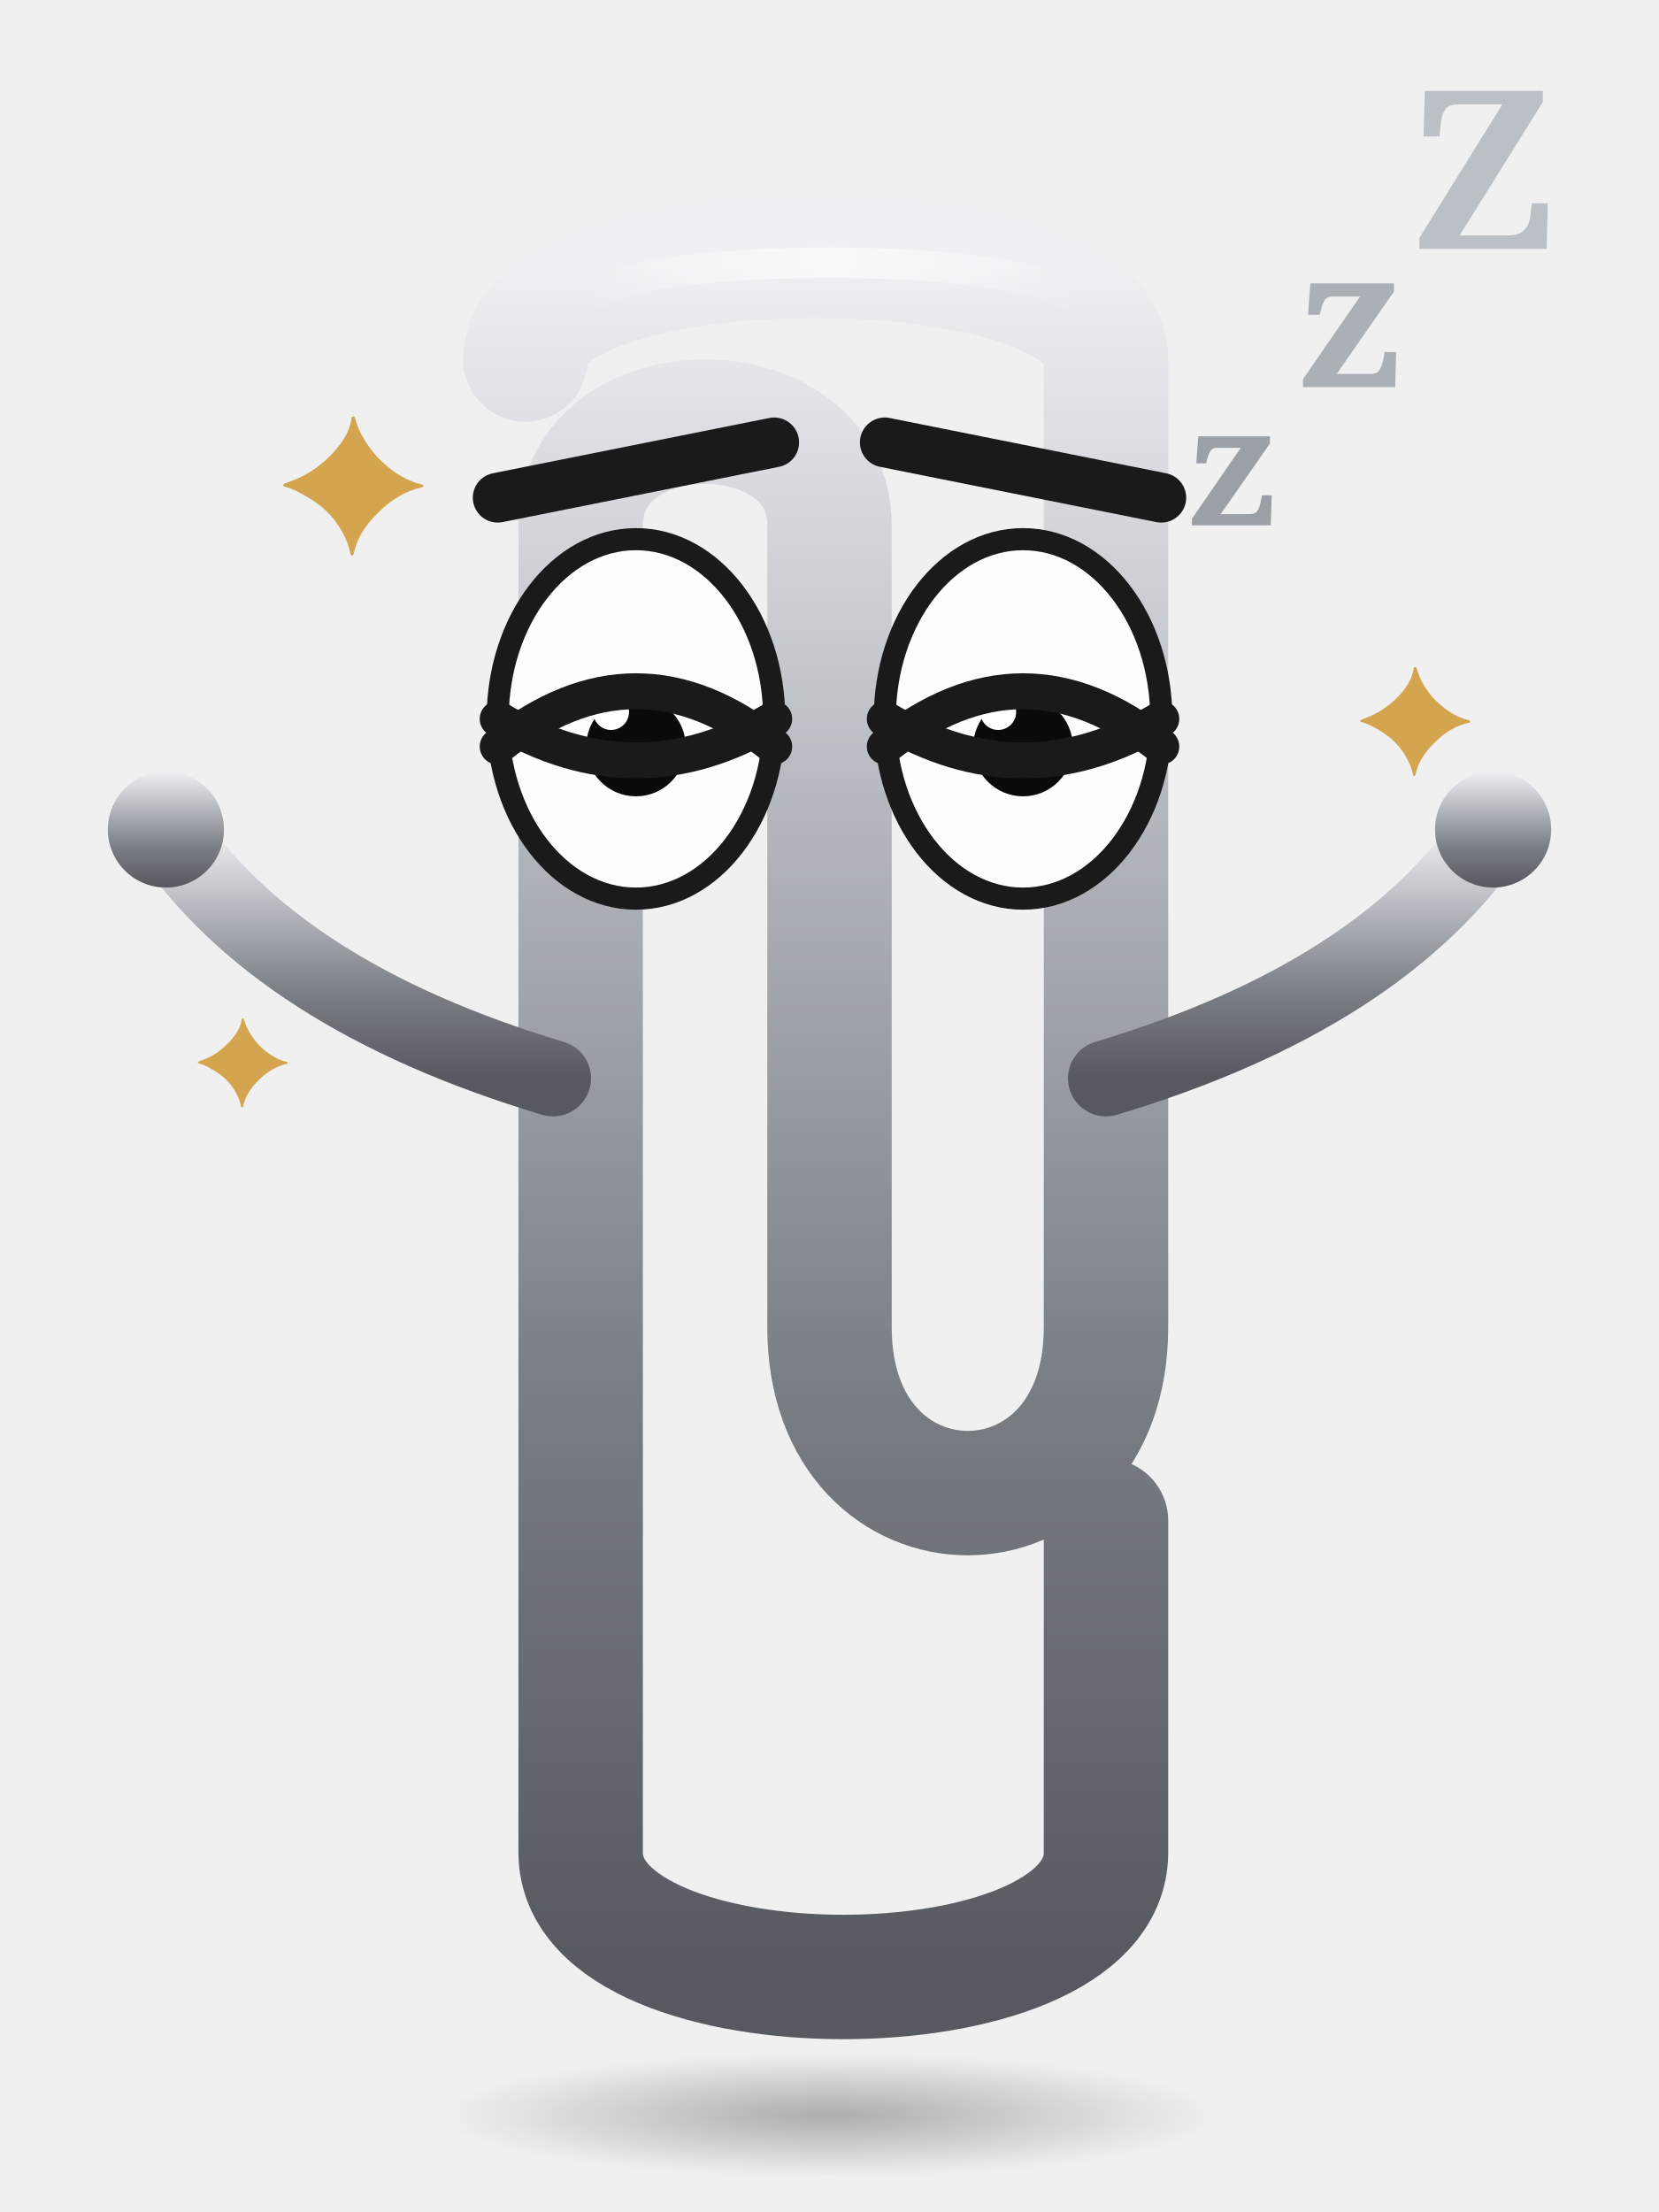
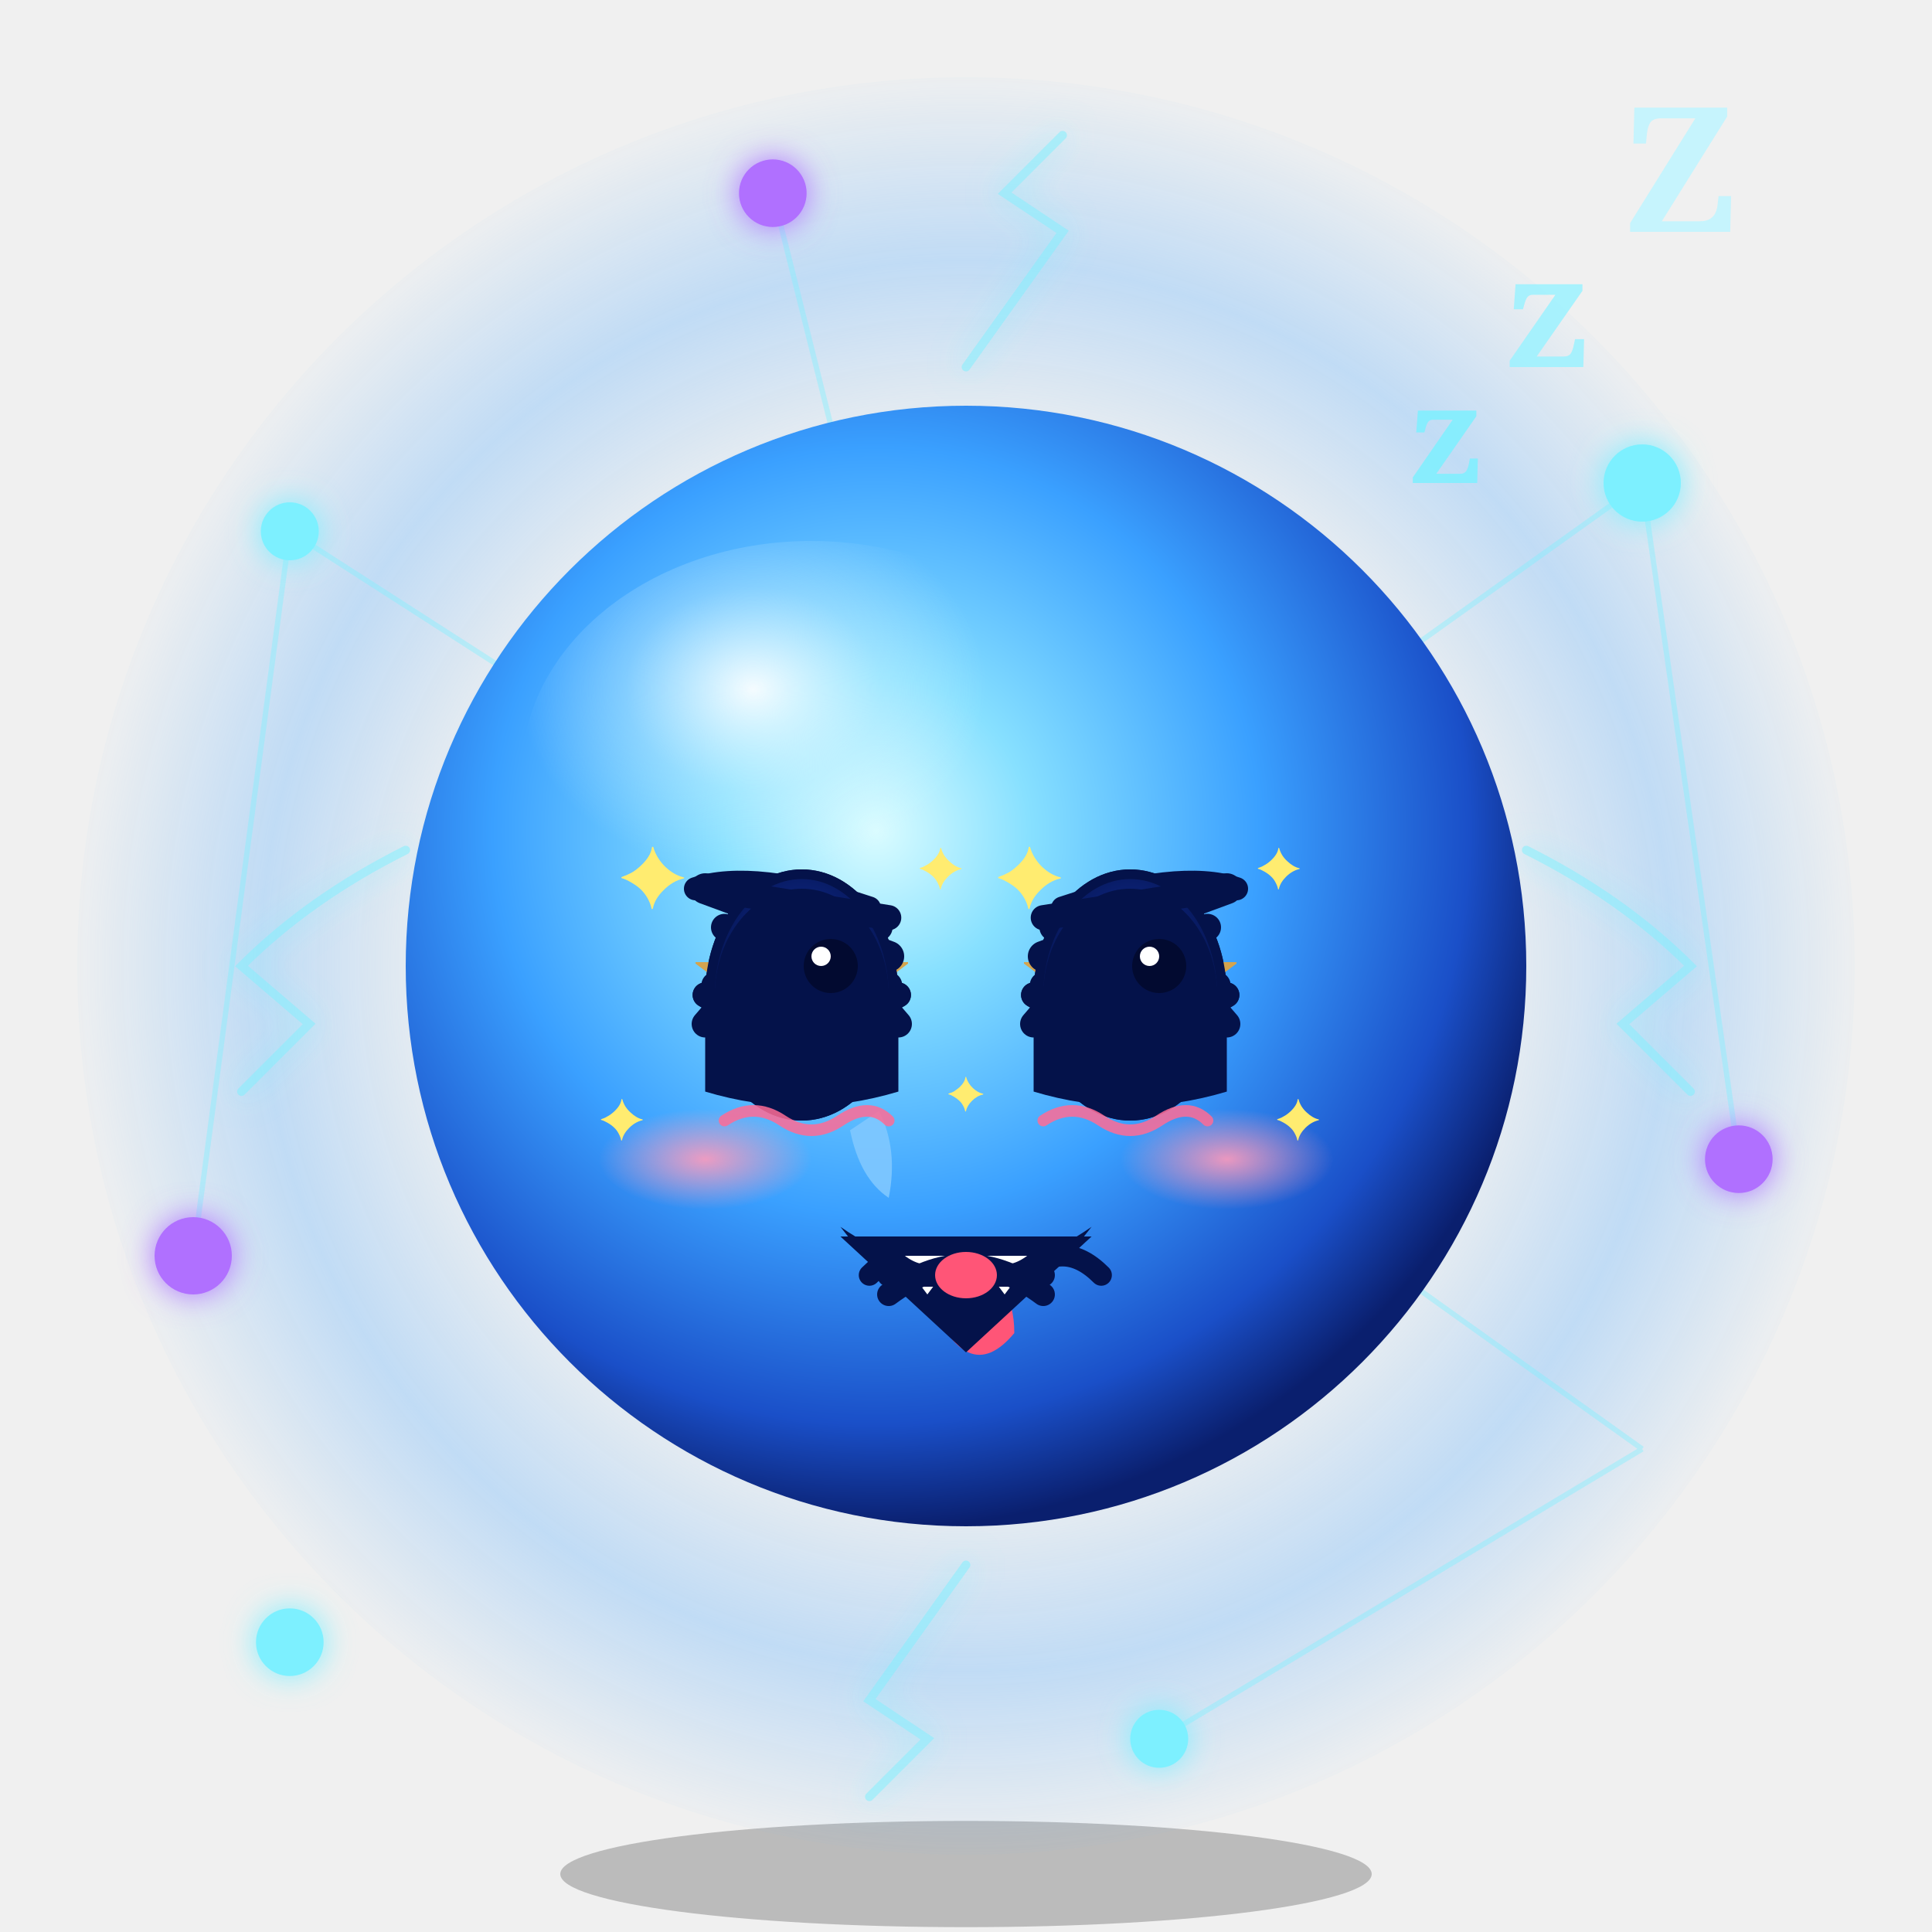
- <svg xmlns="http://www.w3.org/2000/svg" id="clippy-svg" viewBox="0 0 120 160" aria-hidden="true">
+ <svg xmlns="http://www.w3.org/2000/svg" id="clippy-svg" viewBox="0 0 200 200" aria-hidden="true">
  <defs>
-     <linearGradient id="cl-body-grad" x1="0" y1="0" x2="0" y2="1">
-       <stop offset="0%" stop-color="#f0f0f2" />
-       <stop offset="30%" stop-color="#b8bcc2" />
-       <stop offset="65%" stop-color="#7a7e85" />
-       <stop offset="100%" stop-color="#56595f" />
-     </linearGradient>
-     <linearGradient id="cl-shine" x1="0" y1="0" x2="1" y2="0">
-       <stop offset="0%" stop-color="#fff" stop-opacity="0" />
-       <stop offset="50%" stop-color="#fff" stop-opacity="0.85" />
-       <stop offset="100%" stop-color="#fff" stop-opacity="0" />
-     </linearGradient>
-     <radialGradient id="cl-shadow" cx="0.5" cy="0.5" r="0.5">
-       <stop offset="0%" stop-color="#000" stop-opacity="0.28" />
-       <stop offset="100%" stop-color="#000" stop-opacity="0" />
-     </radialGradient>
+     <radialGradient id="orb-body" cx="0.42" cy="0.38" r="0.62">
+       <stop offset="0%" stop-color="#dafcff" />
+       <stop offset="22%" stop-color="#87e0ff" />
+       <stop offset="55%" stop-color="#3aa0ff" />
+       <stop offset="85%" stop-color="#1a4fc8" />
+       <stop offset="100%" stop-color="#0a1f6e" />
+     </radialGradient>
+     <radialGradient id="orb-core" cx="0.40" cy="0.32" r="0.40">
+       <stop offset="0%" stop-color="#ffffff" stop-opacity="0.92" />
+       <stop offset="55%" stop-color="#dff8ff" stop-opacity="0.30" />
+       <stop offset="100%" stop-color="#dff8ff" stop-opacity="0" />
+     </radialGradient>
+     <radialGradient id="orb-halo" cx="0.5" cy="0.5" r="0.5">
+       <stop offset="55%" stop-color="#5cb0ff" stop-opacity="0" />
+       <stop offset="78%" stop-color="#5cb0ff" stop-opacity="0.32" />
+       <stop offset="100%" stop-color="#5cb0ff" stop-opacity="0" />
+     </radialGradient>
+     <radialGradient id="cheek-grad" cx="0.5" cy="0.5" r="0.5">
+       <stop offset="0%" stop-color="#ff9bbb" stop-opacity="0.9" />
+       <stop offset="100%" stop-color="#ff9bbb" stop-opacity="0" />
+     </radialGradient>
+     <radialGradient id="iris-grad" cx="0.5" cy="0.40" r="0.6">
+       <stop offset="0%" stop-color="#3a5fc0" />
+       <stop offset="60%" stop-color="#0a1f6e" />
+       <stop offset="100%" stop-color="#04124a" />
+     </radialGradient>
+     <filter id="glow" x="-60%" y="-60%" width="220%" height="220%">
+       <feGaussianBlur stdDeviation="1.6" result="b" />
+       <feMerge>
+         <feMergeNode in="b" />
+         <feMergeNode in="SourceGraphic" />
+       </feMerge>
+     </filter>
+     <symbol id="sym-heart" viewBox="0 0 20 18">
+       <path d="M10 16 C 4 11, 0 7, 2 4 C 4 1, 8 1, 10 5 C 12 1, 16 1, 18 4 C 20 7, 16 11, 10 16 Z" fill="#ff4d8a" stroke="#c0205c" stroke-width="0.8" />
+       <ellipse cx="6.5" cy="5.5" rx="1.5" ry="1.2" fill="#ffffff" opacity="0.85" />
+     </symbol>
+     <symbol id="sym-star" viewBox="0 0 22 22">
+       <path d="M11 1 L13.5 8 L21 8 L15 12.5 L17 20 L11 15.5 L5 20 L7 12.5 L1 8 L8.5 8 Z" fill="#ffec70" stroke="#d4a44e" stroke-width="0.8" />
+       <circle cx="11" cy="10" r="1.5" fill="#ffffff" opacity="0.9" />
+     </symbol>
  </defs>
-   <ellipse class="cl-floor" cx="60" cy="153" rx="28" ry="4.5" fill="url(#cl-shadow)" />
-   <g class="cl-body">
-     <path d="M 38 26              C 38 16, 80 16, 80 26              L 80 96              C 80 112, 60 112, 60 96              L 60 38              C 60 28, 42 28, 42 38              L 42 134              C 42 146, 80 146, 80 134              L 80 110" fill="none" stroke="url(#cl-body-grad)" stroke-width="9" stroke-linecap="round" stroke-linejoin="round" />
-     <path d="M 42 22 C 44 18, 76 18, 78 22" fill="none" stroke="url(#cl-shine)" stroke-width="2.2" stroke-linecap="round" opacity="0.75" />
-   </g>
-   <g class="cl-arms">
-     <path class="cl-arm cl-arm-r" d="M 80 78 Q 100 72, 108 60" fill="none" stroke="url(#cl-body-grad)" stroke-width="5.5" stroke-linecap="round" />
-     <circle class="cl-hand cl-hand-r" cx="108" cy="60" r="4.2" fill="url(#cl-body-grad)" />
-     <path class="cl-arm cl-arm-l" d="M 40 78 Q 20 72, 12 60" fill="none" stroke="url(#cl-body-grad)" stroke-width="5.5" stroke-linecap="round" />
-     <circle class="cl-hand cl-hand-l" cx="12" cy="60" r="4.2" fill="url(#cl-body-grad)" />
-   </g>
+   <ellipse class="cl-floor" cx="100" cy="194" rx="42" ry="5.5" fill="#000" opacity="0.22" />
+   <circle class="cl-halo" cx="100" cy="100" r="92" fill="url(#orb-halo)" />
+   <g class="cl-nodes-rotating" style="transform-origin: 100px 100px;">
+     <g class="cl-connections" stroke="#7df0ff" stroke-width="0.55" opacity="0.4" fill="none">
+       <line x1="100" y1="100" x2="170" y2="50" />
+       <line x1="170" y1="50" x2="180" y2="120" />
+       <line x1="100" y1="100" x2="30" y2="55" />
+       <line x1="30" y1="55" x2="20" y2="130" />
+       <line x1="100" y1="100" x2="170" y2="150" />
+       <line x1="170" y1="150" x2="120" y2="180" />
+       <line x1="100" y1="100" x2="80" y2="20" />
+     </g>
+     <g class="cl-node-group" filter="url(#glow)">
+       <circle class="cl-node cl-node-1" cx="170" cy="50" r="4" fill="#7df0ff" />
+       <circle class="cl-node cl-node-2" cx="180" cy="120" r="3.5" fill="#b06fff" />
+       <circle class="cl-node cl-node-3" cx="120" cy="180" r="3" fill="#7df0ff" />
+       <circle class="cl-node cl-node-4" cx="30" cy="170" r="3.5" fill="#7df0ff" />
+       <circle class="cl-node cl-node-5" cx="20" cy="130" r="4" fill="#b06fff" />
+       <circle class="cl-node cl-node-6" cx="30" cy="55" r="3" fill="#7df0ff" />
+       <circle class="cl-node cl-node-7" cx="80" cy="20" r="3.5" fill="#b06fff" />
+     </g>
+   </g>
+   <g class="cl-tendrils" stroke="#7df0ff" stroke-width="0.9" fill="none" opacity="0.55" filter="url(#glow)" stroke-linecap="round">
+     <path class="cl-tendril cl-tendril-1" d="M 158 88 Q 168 93 175 100 L 168 106 L 175 113" />
+     <path class="cl-tendril cl-tendril-2" d="M 42 88 Q 32 93 25 100 L 32 106 L 25 113" />
+     <path class="cl-tendril cl-tendril-3" d="M 100 38 Q 105 31 110 24 L 104 20 L 110 14" />
+     <path class="cl-tendril cl-tendril-4" d="M 100 162 Q 95 169 90 176 L 96 180 L 90 186" />
+   </g>
+   <circle class="cl-body" cx="100" cy="100" r="58" fill="url(#orb-body)" />
+   <ellipse class="cl-core" cx="84" cy="80" rx="30" ry="24" fill="url(#orb-core)" />
+   <ellipse class="cl-cheek cl-cheek-l" cx="73" cy="120" rx="11" ry="5.2" fill="url(#cheek-grad)" />
+   <ellipse class="cl-cheek cl-cheek-r" cx="127" cy="120" rx="11" ry="5.2" fill="url(#cheek-grad)" />
  <g class="cl-eyes">
-     <ellipse class="cl-eye cl-eye-l" cx="46" cy="52" rx="10" ry="13" fill="#fdfdfd" stroke="#1a1a1a" stroke-width="1.6" />
-     <ellipse class="cl-eye cl-eye-r" cx="74" cy="52" rx="10" ry="13" fill="#fdfdfd" stroke="#1a1a1a" stroke-width="1.6" />
-     <g class="cl-pupils">
-       <circle class="cl-pupil" cx="46" cy="54" r="3.6" fill="#0a0a0a" />
-       <circle class="cl-pupil" cx="74" cy="54" r="3.6" fill="#0a0a0a" />
-       <circle class="cl-glint" cx="44.2" cy="51.5" r="1.3" fill="#fff" />
-       <circle class="cl-glint" cx="72.2" cy="51.5" r="1.3" fill="#fff" />
+     <g class="cl-eyes-default">
+       <ellipse cx="83" cy="103" rx="10" ry="13" fill="#04124a" />
+       <ellipse cx="83" cy="103" rx="9" ry="12" fill="url(#iris-grad)" />
+       <ellipse cx="83" cy="111" rx="6.5" ry="1.6" fill="#5a7fff" opacity="0.55" />
+       <circle class="cl-pupil" cx="83" cy="105" r="3.5" fill="#020a30" />
+       <ellipse class="cl-glint" cx="79.5" cy="98" rx="2.8" ry="3.5" fill="#ffffff" />
+       <circle class="cl-glint" cx="85.8" cy="105" r="1.3" fill="#ffffff" opacity="0.95" />
+       <circle class="cl-glint" cx="82" cy="112.5" r="0.9" fill="#ffffff" opacity="0.75" />
+       <ellipse cx="117" cy="103" rx="10" ry="13" fill="#04124a" />
+       <ellipse cx="117" cy="103" rx="9" ry="12" fill="url(#iris-grad)" />
+       <ellipse cx="117" cy="111" rx="6.5" ry="1.6" fill="#5a7fff" opacity="0.55" />
+       <circle class="cl-pupil" cx="117" cy="105" r="3.5" fill="#020a30" />
+       <ellipse class="cl-glint" cx="113.5" cy="98" rx="2.8" ry="3.5" fill="#ffffff" />
+       <circle class="cl-glint" cx="119.8" cy="105" r="1.3" fill="#ffffff" opacity="0.95" />
+       <circle class="cl-glint" cx="116" cy="112.5" r="0.9" fill="#ffffff" opacity="0.75" />
+     </g>
+     <g class="cl-eyes-happy">
+       <path d="M 73 106 Q 83 94 93 106" stroke="#04124a" stroke-width="2.8" fill="none" stroke-linecap="round" />
+       <path d="M 107 106 Q 117 94 127 106" stroke="#04124a" stroke-width="2.8" fill="none" stroke-linecap="round" />
    </g>
    <g class="cl-eyes-shut">
-       <path d="M 36 52 Q 46 58, 56 52" stroke="#1a1a1a" stroke-width="2.6" fill="none" stroke-linecap="round" />
-       <path d="M 64 52 Q 74 58, 84 52" stroke="#1a1a1a" stroke-width="2.6" fill="none" stroke-linecap="round" />
-     </g>
-     <g class="cl-eyes-happy">
-       <path d="M 36 54 Q 46 46, 56 54" stroke="#1a1a1a" stroke-width="2.6" fill="none" stroke-linecap="round" />
-       <path d="M 64 54 Q 74 46, 84 54" stroke="#1a1a1a" stroke-width="2.6" fill="none" stroke-linecap="round" />
-     </g>
-   </g>
-   <g class="cl-brows">
-     <path class="cl-brow cl-brow-l" d="M 36 36 L 56 32" stroke="#1a1a1a" stroke-width="3.6" stroke-linecap="round" />
-     <path class="cl-brow cl-brow-r" d="M 64 32 L 84 36" stroke="#1a1a1a" stroke-width="3.6" stroke-linecap="round" />
+       <path d="M 73 103 Q 83 109 93 103" stroke="#04124a" stroke-width="2.6" fill="none" stroke-linecap="round" />
+       <path d="M 107 103 Q 117 109 127 103" stroke="#04124a" stroke-width="2.6" fill="none" stroke-linecap="round" />
+     </g>
+     <g class="cl-eyes-love">
+       <use href="#sym-heart" x="73" y="93" width="20" height="18" />
+       <use href="#sym-heart" x="107" y="93" width="20" height="18" />
+     </g>
+     <g class="cl-eyes-stars">
+       <use href="#sym-star" x="72" y="92" width="22" height="22" />
+       <use href="#sym-star" x="106" y="92" width="22" height="22" />
+     </g>
+     <g class="cl-eyes-dizzy">
+       <path d="M 77 103 Q 77 96 84 96 Q 91 96 91 103 Q 91 109 85 109 Q 80 109 80 105 Q 80 102 83 102" fill="none" stroke="#04124a" stroke-width="1.6" stroke-linecap="round" />
+       <path d="M 111 103 Q 111 96 118 96 Q 125 96 125 103 Q 125 109 119 109 Q 114 109 114 105 Q 114 102 117 102" fill="none" stroke="#04124a" stroke-width="1.6" stroke-linecap="round" />
+     </g>
+     <g class="cl-eyes-angry">
+       <path d="M 73 92 L 92 99" stroke="#04124a" stroke-width="3.2" stroke-linecap="round" />
+       <path d="M 127 92 L 108 99" stroke="#04124a" stroke-width="3.2" stroke-linecap="round" />
+       <path d="M 74 104 Q 83 102 92 105 Q 83 110 74 108 Z" fill="#04124a" />
+       <path d="M 126 104 Q 117 102 108 105 Q 117 110 126 108 Z" fill="#04124a" />
+       <circle cx="85" cy="106" r="2.2" fill="#ff3a5a" />
+       <circle cx="115" cy="106" r="2.2" fill="#ff3a5a" />
+     </g>
+     <g class="cl-eyes-sad">
+       <ellipse cx="83" cy="106" rx="8.5" ry="9" fill="#04124a" />
+       <ellipse cx="117" cy="106" rx="8.5" ry="9" fill="#04124a" />
+       <circle cx="83" cy="110" r="2.5" fill="#020a30" />
+       <circle cx="117" cy="110" r="2.5" fill="#020a30" />
+       <circle cx="81.5" cy="108" r="1" fill="#ffffff" opacity="0.7" />
+       <circle cx="115.5" cy="108" r="1" fill="#ffffff" opacity="0.7" />
+       <path d="M 72 92 Q 78 90 90 94" stroke="#04124a" stroke-width="2.4" fill="none" stroke-linecap="round" />
+       <path d="M 128 92 Q 122 90 110 94" stroke="#04124a" stroke-width="2.4" fill="none" stroke-linecap="round" />
+       <path d="M 91 115 Q 93 119 92 124 Q 89 122 88 117 Z" fill="#7fc8ff" opacity="0.9" />
+     </g>
+     <g class="cl-eyes-sleepy">
+       <path d="M 74 103 Q 83 113 92 103 L 92 105 L 74 105 Z" fill="#04124a" />
+       <path d="M 108 103 Q 117 113 126 103 L 126 105 L 108 105 Z" fill="#04124a" />
+       <ellipse cx="83" cy="108" rx="2.5" ry="1.5" fill="#020a30" />
+       <ellipse cx="117" cy="108" rx="2.5" ry="1.5" fill="#020a30" />
+       <path d="M 74 102 Q 83 99 92 102" stroke="#04124a" stroke-width="2.8" fill="none" stroke-linecap="round" />
+       <path d="M 108 102 Q 117 99 126 102" stroke="#04124a" stroke-width="2.8" fill="none" stroke-linecap="round" />
+     </g>
+     <g class="cl-eyes-dots">
+       <circle cx="83" cy="104" r="2.6" fill="#04124a" />
+       <circle cx="117" cy="104" r="2.6" fill="#04124a" />
+     </g>
+     <g class="cl-eyes-x">
+       <path d="M 75 96 L 91 110 M 91 96 L 75 110" stroke="#04124a" stroke-width="2.8" stroke-linecap="round" />
+       <path d="M 109 96 L 125 110 M 125 96 L 109 110" stroke="#04124a" stroke-width="2.8" stroke-linecap="round" />
+     </g>
+     <g class="cl-eyes-wink-l">
+       <path d="M 73 103 Q 83 109 93 103" stroke="#04124a" stroke-width="2.6" fill="none" stroke-linecap="round" />
+       <ellipse cx="117" cy="103" rx="10" ry="13" fill="#04124a" />
+       <ellipse cx="117" cy="103" rx="9" ry="12" fill="url(#iris-grad)" />
+       <ellipse cx="117" cy="111" rx="6.5" ry="1.6" fill="#5a7fff" opacity="0.55" />
+       <circle cx="117" cy="105" r="3.5" fill="#020a30" />
+       <ellipse cx="113.5" cy="98" rx="2.8" ry="3.5" fill="#ffffff" />
+       <circle cx="119.8" cy="105" r="1.3" fill="#ffffff" />
+     </g>
+     <g class="cl-eyes-wink-r">
+       <ellipse cx="83" cy="103" rx="10" ry="13" fill="#04124a" />
+       <ellipse cx="83" cy="103" rx="9" ry="12" fill="url(#iris-grad)" />
+       <ellipse cx="83" cy="111" rx="6.5" ry="1.6" fill="#5a7fff" opacity="0.55" />
+       <circle cx="83" cy="105" r="3.5" fill="#020a30" />
+       <ellipse cx="79.5" cy="98" rx="2.8" ry="3.5" fill="#ffffff" />
+       <circle cx="85.8" cy="105" r="1.3" fill="#ffffff" />
+       <path d="M 107 103 Q 117 109 127 103" stroke="#04124a" stroke-width="2.6" fill="none" stroke-linecap="round" />
+     </g>
+     <g class="cl-eyes-suspicious">
+       <path d="M 73 102 Q 83 105 93 102 L 93 113 Q 83 116 73 113 Z" fill="#04124a" />
+       <path d="M 107 102 Q 117 105 127 102 L 127 113 Q 117 116 107 113 Z" fill="#04124a" />
+       <circle cx="83" cy="108" r="2.6" fill="#020a30" />
+       <circle cx="117" cy="108" r="2.6" fill="#020a30" />
+       <circle cx="82" cy="107" r="1" fill="#ffffff" opacity="0.7" />
+       <circle cx="116" cy="107" r="1" fill="#ffffff" opacity="0.7" />
+     </g>
+     <g class="cl-eyes-determined">
+       <ellipse cx="83" cy="105" rx="9" ry="10.5" fill="#04124a" />
+       <ellipse cx="117" cy="105" rx="9" ry="10.5" fill="#04124a" />
+       <ellipse cx="83" cy="105" rx="7.5" ry="9" fill="url(#iris-grad)" />
+       <ellipse cx="117" cy="105" rx="7.5" ry="9" fill="url(#iris-grad)" />
+       <circle cx="83" cy="107" r="3.5" fill="#020a30" />
+       <circle cx="117" cy="107" r="3.5" fill="#020a30" />
+       <ellipse cx="80" cy="101" rx="2.4" ry="2.8" fill="#ffffff" />
+       <ellipse cx="114" cy="101" rx="2.4" ry="2.8" fill="#ffffff" />
+       <path d="M 73 92 L 92 95" stroke="#04124a" stroke-width="2.6" stroke-linecap="round" />
+       <path d="M 127 92 L 108 95" stroke="#04124a" stroke-width="2.6" stroke-linecap="round" />
+     </g>
+     <g class="cl-eyes-sparkle">
+       <text x="64" y="94" font-size="9" fill="#ffec70" font-family="serif">✦</text>
+       <text x="95" y="92" font-size="6" fill="#ffec70" font-family="serif">✦</text>
+       <text x="103" y="94" font-size="9" fill="#ffec70" font-family="serif">✦</text>
+       <text x="130" y="92" font-size="6" fill="#ffec70" font-family="serif">✦</text>
+       <text x="62" y="118" font-size="6" fill="#ffec70" font-family="serif">✦</text>
+       <text x="132" y="118" font-size="6" fill="#ffec70" font-family="serif">✦</text>
+       <text x="98" y="115" font-size="5" fill="#ffec70" font-family="serif">✦</text>
+     </g>
+     <g class="cl-eyes-embarrassed">
+       <ellipse cx="83" cy="103" rx="9" ry="11" fill="#04124a" />
+       <ellipse cx="117" cy="103" rx="9" ry="11" fill="#04124a" />
+       <circle cx="86" cy="100" r="2.8" fill="#020a30" />
+       <circle cx="120" cy="100" r="2.8" fill="#020a30" />
+       <circle cx="85" cy="99" r="1" fill="#ffffff" />
+       <circle cx="119" cy="99" r="1" fill="#ffffff" />
+       <path d="M 75 116 Q 78 114 81 116 Q 84 118 87 116 Q 90 114 92 116" stroke="#ff6b95" stroke-width="1.2" fill="none" stroke-linecap="round" opacity="0.85" />
+       <path d="M 108 116 Q 111 114 114 116 Q 117 118 120 116 Q 123 114 125 116" stroke="#ff6b95" stroke-width="1.2" fill="none" stroke-linecap="round" opacity="0.85" />
+     </g>
+   </g>
+   <g class="cl-mouth">
+     <path class="cl-mouth-smile" d="M 92 130 Q 100 137 108 130" stroke="#04124a" stroke-width="2.4" fill="none" stroke-linecap="round" />
+     <g class="cl-mouth-bigsmile">
+       <path d="M 87 127 Q 100 144 113 127 Q 100 136 87 127 Z" fill="#04124a" />
+       <path d="M 91 131 Q 100 139 109 131" fill="#ff6e9e" opacity="0.7" />
+     </g>
+     <g class="cl-mouth-tongue">
+       <path d="M 90 128 Q 100 140 110 128 Q 100 133 90 128 Z" fill="#04124a" />
+       <path d="M 96 134 Q 100 144 105 138 Q 105 132 100 132 Q 96 132 96 134 Z" fill="#ff5577" />
+     </g>
+     <ellipse class="cl-mouth-o" cx="100" cy="132" rx="2.8" ry="3.8" fill="#04124a" />
+     <path class="cl-mouth-wavy" d="M 90 132 Q 94 128 98 132 Q 102 136 106 132 Q 110 128 114 132" stroke="#04124a" stroke-width="2.2" fill="none" stroke-linecap="round" />
+     <g class="cl-mouth-fangs">
+       <path d="M 87 128 L 100 140 L 113 128 Z" fill="#04124a" />
+       <path d="M 93 130 L 96 134 L 99 130 Z" fill="#ffffff" />
+       <path d="M 101 130 L 104 134 L 107 130 Z" fill="#ffffff" />
+     </g>
+     <line class="cl-mouth-flat" x1="92" y1="132" x2="108" y2="132" stroke="#04124a" stroke-width="2.4" stroke-linecap="round" />
+     <path class="cl-mouth-frown" d="M 92 134 Q 100 128 108 134" stroke="#04124a" stroke-width="2.4" fill="none" stroke-linecap="round" />
+     <path class="cl-mouth-cat" d="M 92 130 Q 96 134 100 130 Q 104 134 108 130" stroke="#04124a" stroke-width="2.2" fill="none" stroke-linecap="round" />
+     <ellipse class="cl-mouth-kiss" cx="100" cy="132" rx="3.2" ry="2.4" fill="#ff5577" />
  </g>
  <g class="cl-zzz">
-     <text x="86" y="38" font-family="serif" font-size="12" font-weight="700" fill="#9aa0a6">z</text>
-     <text x="94" y="28" font-family="serif" font-size="14" font-weight="700" fill="#aab0b6">z</text>
-     <text x="102" y="18" font-family="serif" font-size="16" font-weight="700" fill="#bac0c6">Z</text>
-   </g>
-   <g class="cl-sparkles">
-     <text x="20" y="40" font-family="serif" font-size="14" fill="#d4a44e">✦</text>
-     <text x="98" y="56" font-family="serif" font-size="11" fill="#d4a44e">✦</text>
-     <text x="14" y="80" font-family="serif" font-size="9" fill="#d4a44e">✦</text>
+     <text x="146" y="50" font-family="serif" font-size="14" font-weight="700" fill="#7df0ff" opacity="0.85">z</text>
+     <text x="156" y="38" font-family="serif" font-size="16" font-weight="700" fill="#9bf2ff" opacity="0.85">z</text>
+     <text x="168" y="24" font-family="serif" font-size="18" font-weight="700" fill="#bef5ff" opacity="0.85">Z</text>
  </g>
</svg>
